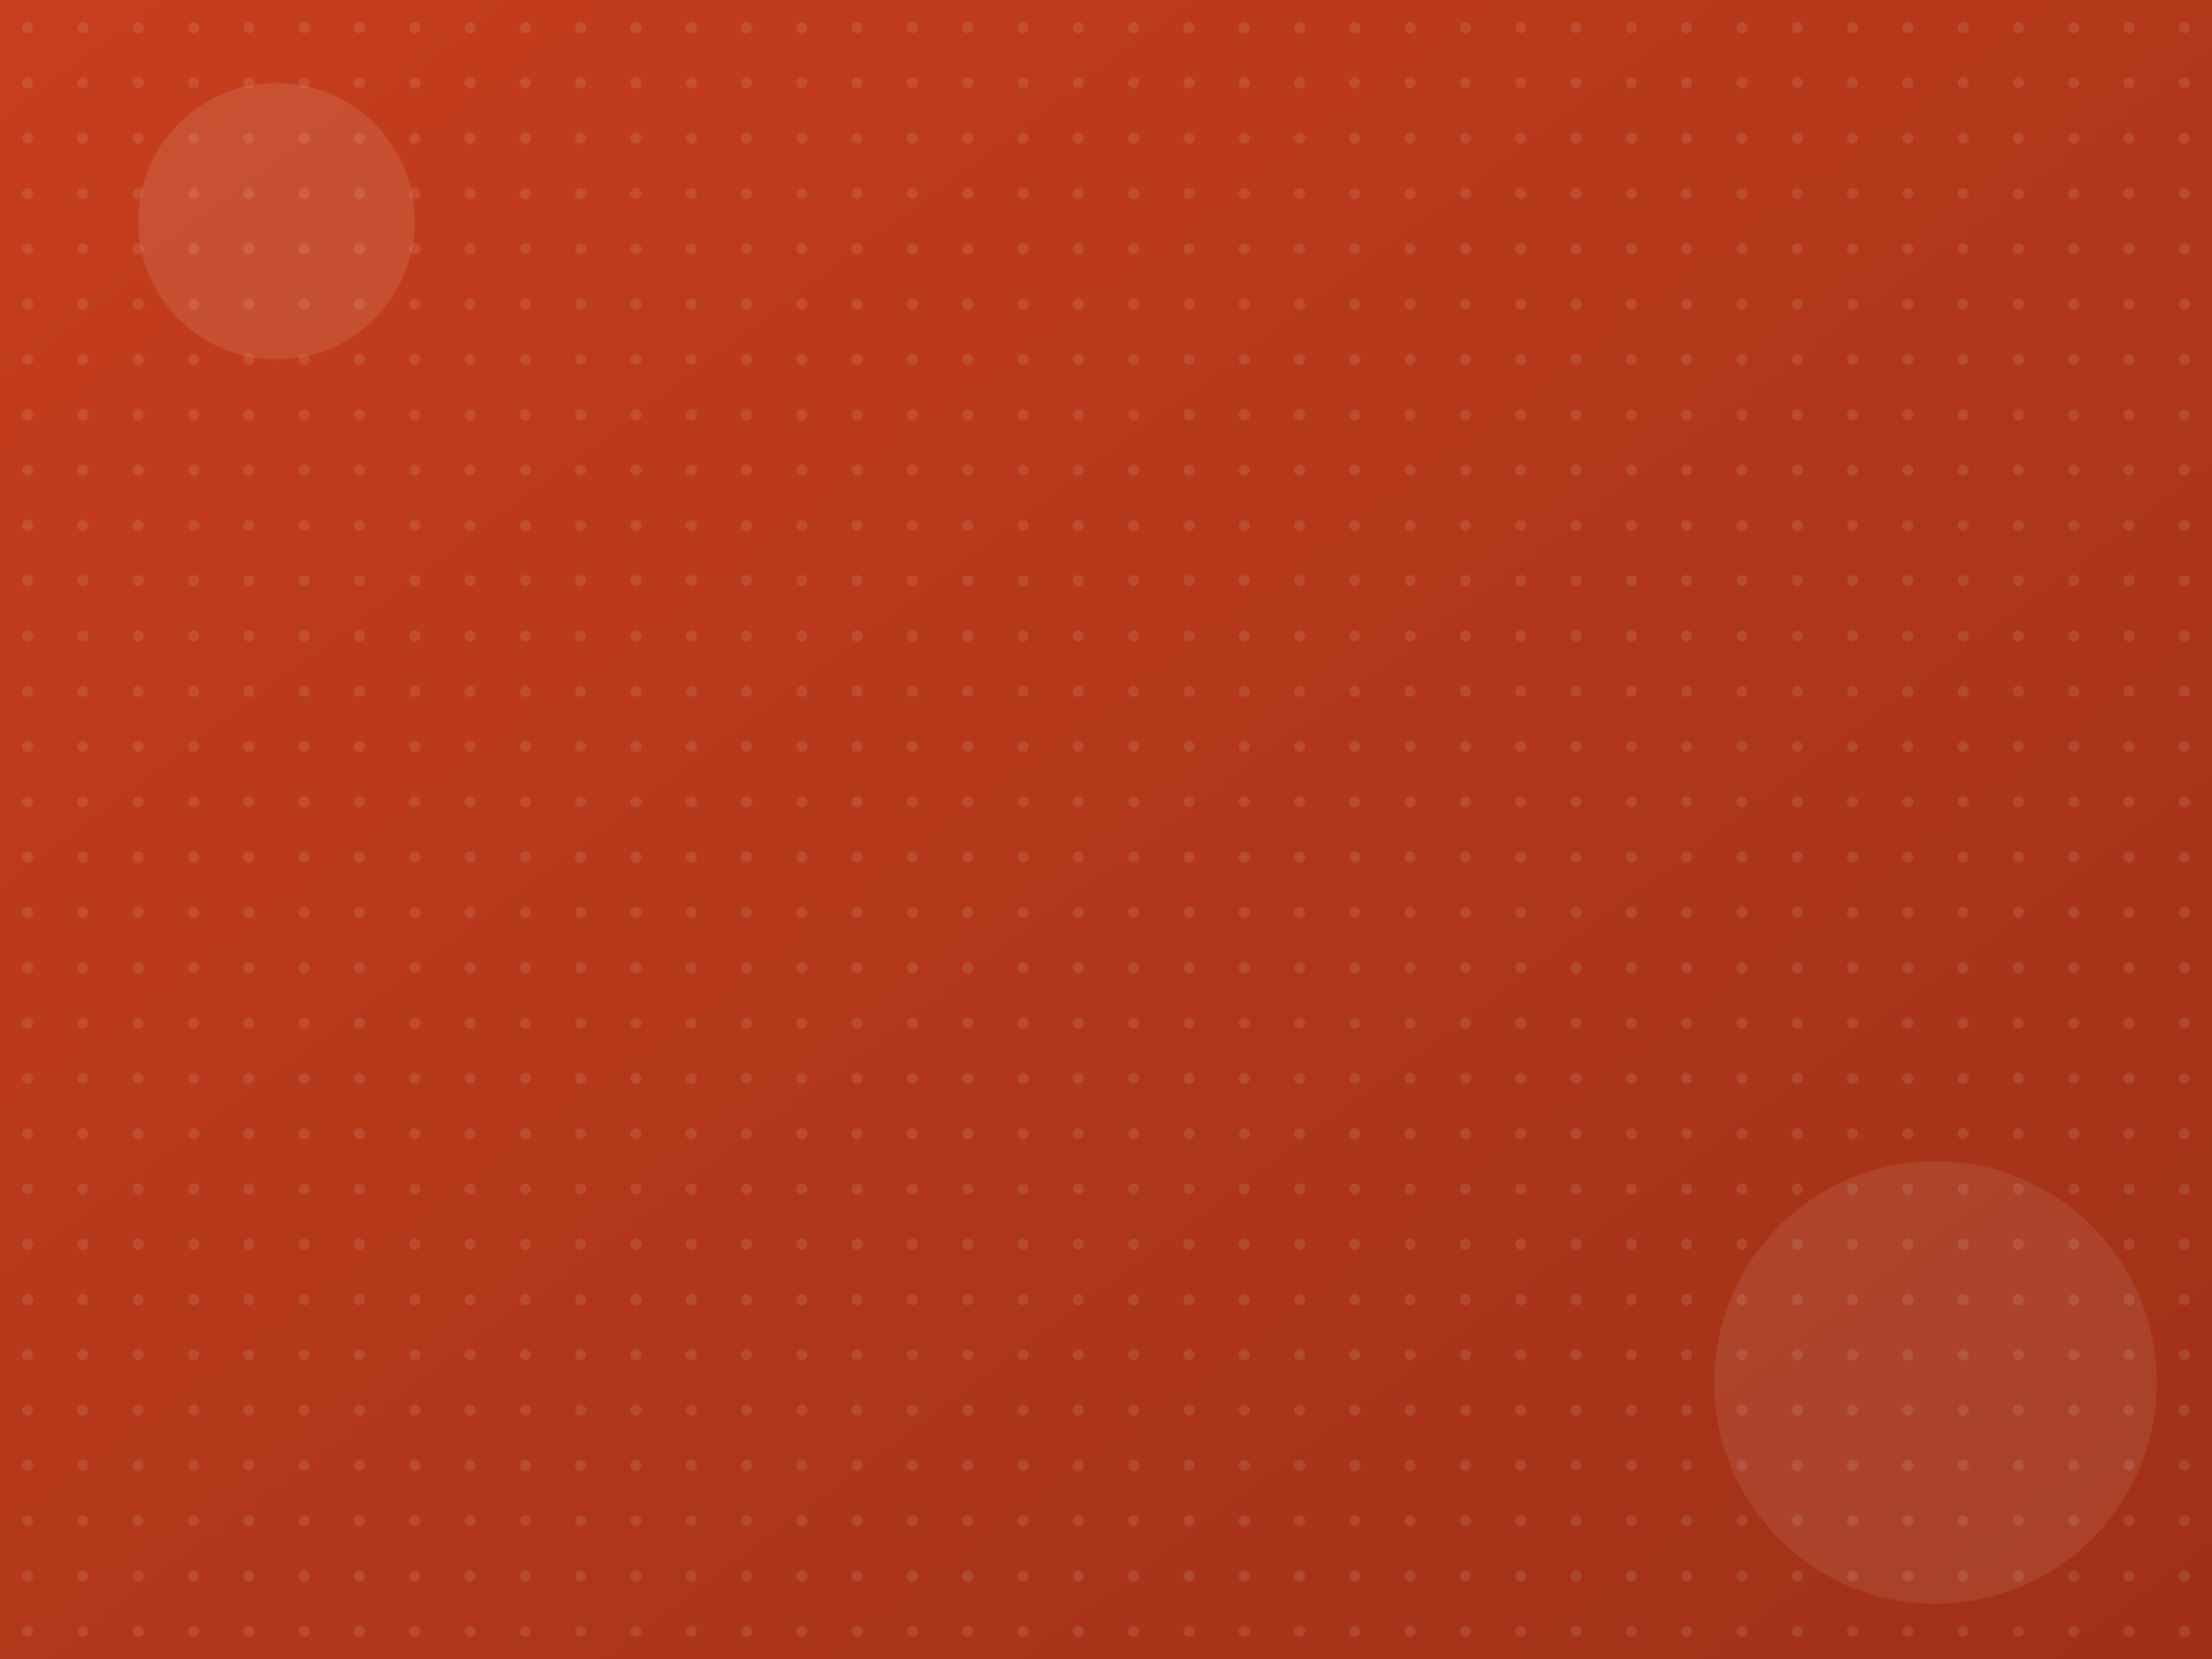
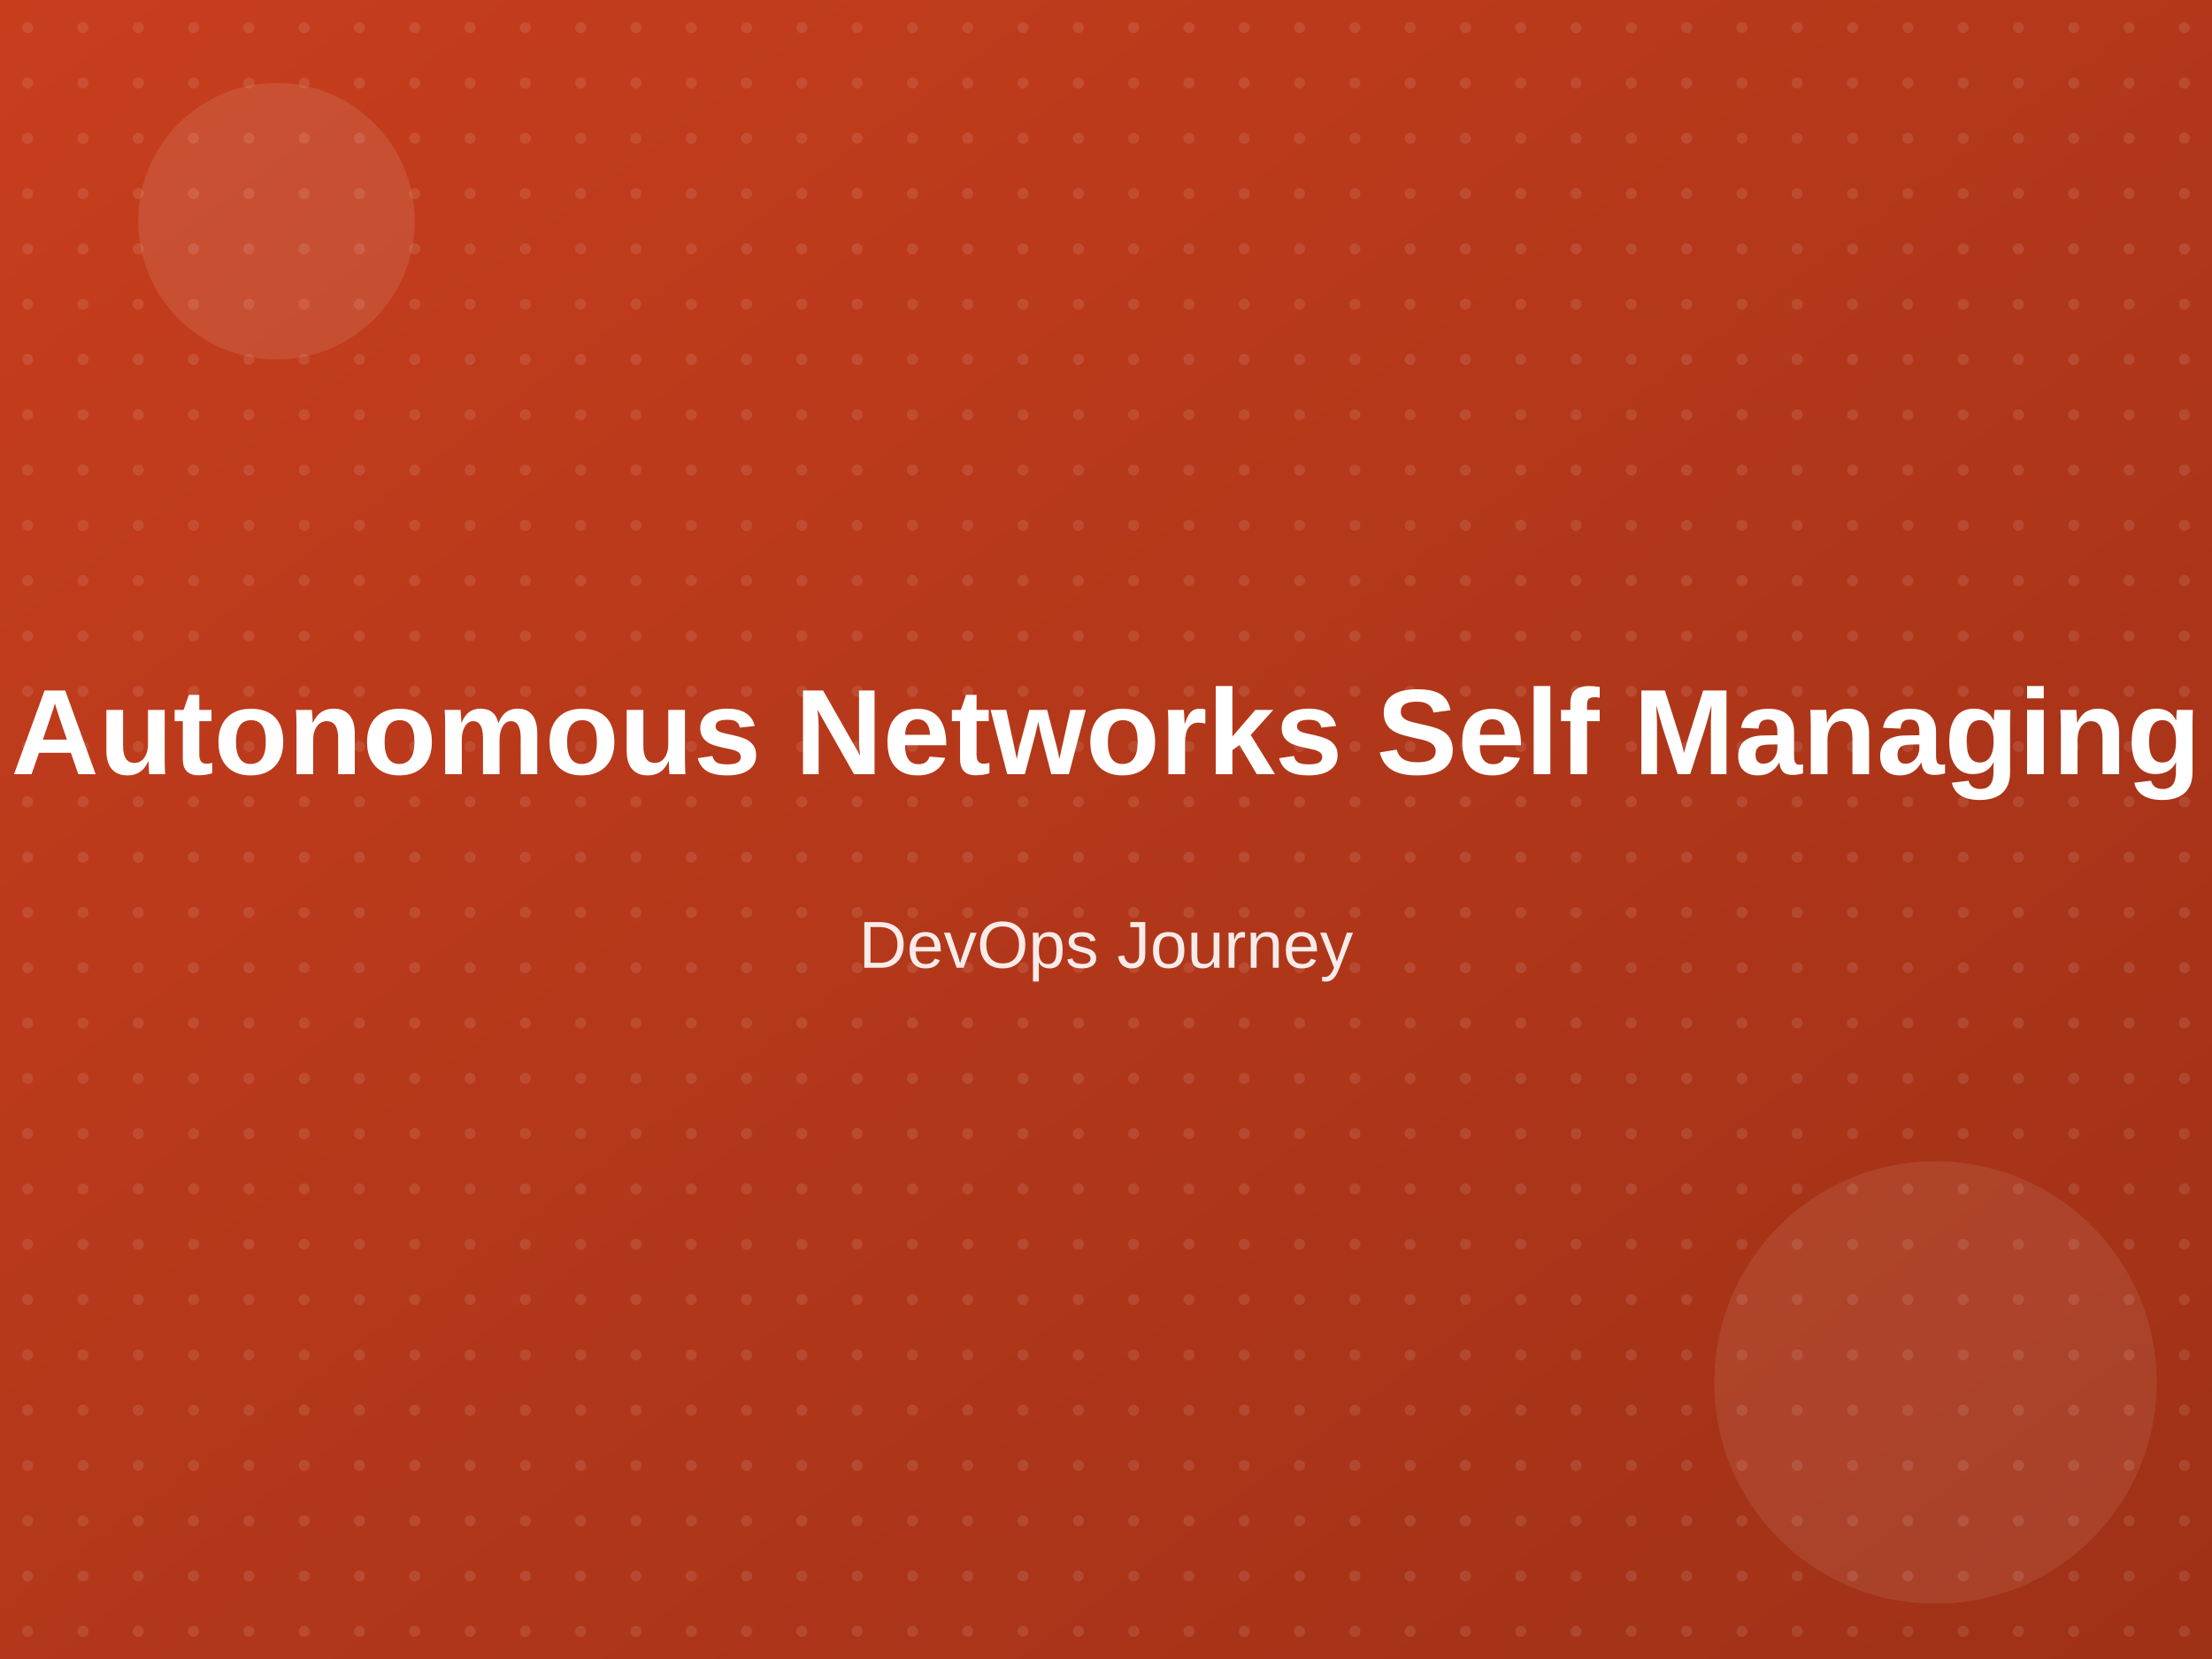
<svg xmlns="http://www.w3.org/2000/svg" width="800" height="600">
  <defs>
    <linearGradient id="grad" x1="0%" y1="0%" x2="100%" y2="100%">
      <stop offset="0%" style="stop-color:#C73E1D;stop-opacity:1" />
      <stop offset="100%" style="stop-color:#9f3117;stop-opacity:1" />
    </linearGradient>
    <pattern id="dots" x="20" y="20" width="20" height="20" patternUnits="userSpaceOnUse">
      <circle cx="10" cy="10" r="2" fill="rgba(255,255,255,0.1)" />
    </pattern>
  </defs>
  <rect width="800" height="600" fill="url(#grad)" />
  <rect width="800" height="600" fill="url(#dots)" />
  <circle cx="100" cy="80" r="50" fill="rgba(255,255,255,0.1)" />
  <circle cx="700" cy="500" r="80" fill="rgba(255,255,255,0.08)" />
+   <text x="400" y="280" font-size="44" font-family="Arial, sans-serif" font-weight="bold" text-anchor="middle" fill="white" word-spacing="10">
+     Autonomous Networks Self Managing
+   </text>
+   <text x="400" y="350" font-size="24" font-family="Arial, sans-serif" text-anchor="middle" fill="rgba(255,255,255,0.9)">
+     DevOps Journey
+   </text>
</svg>
